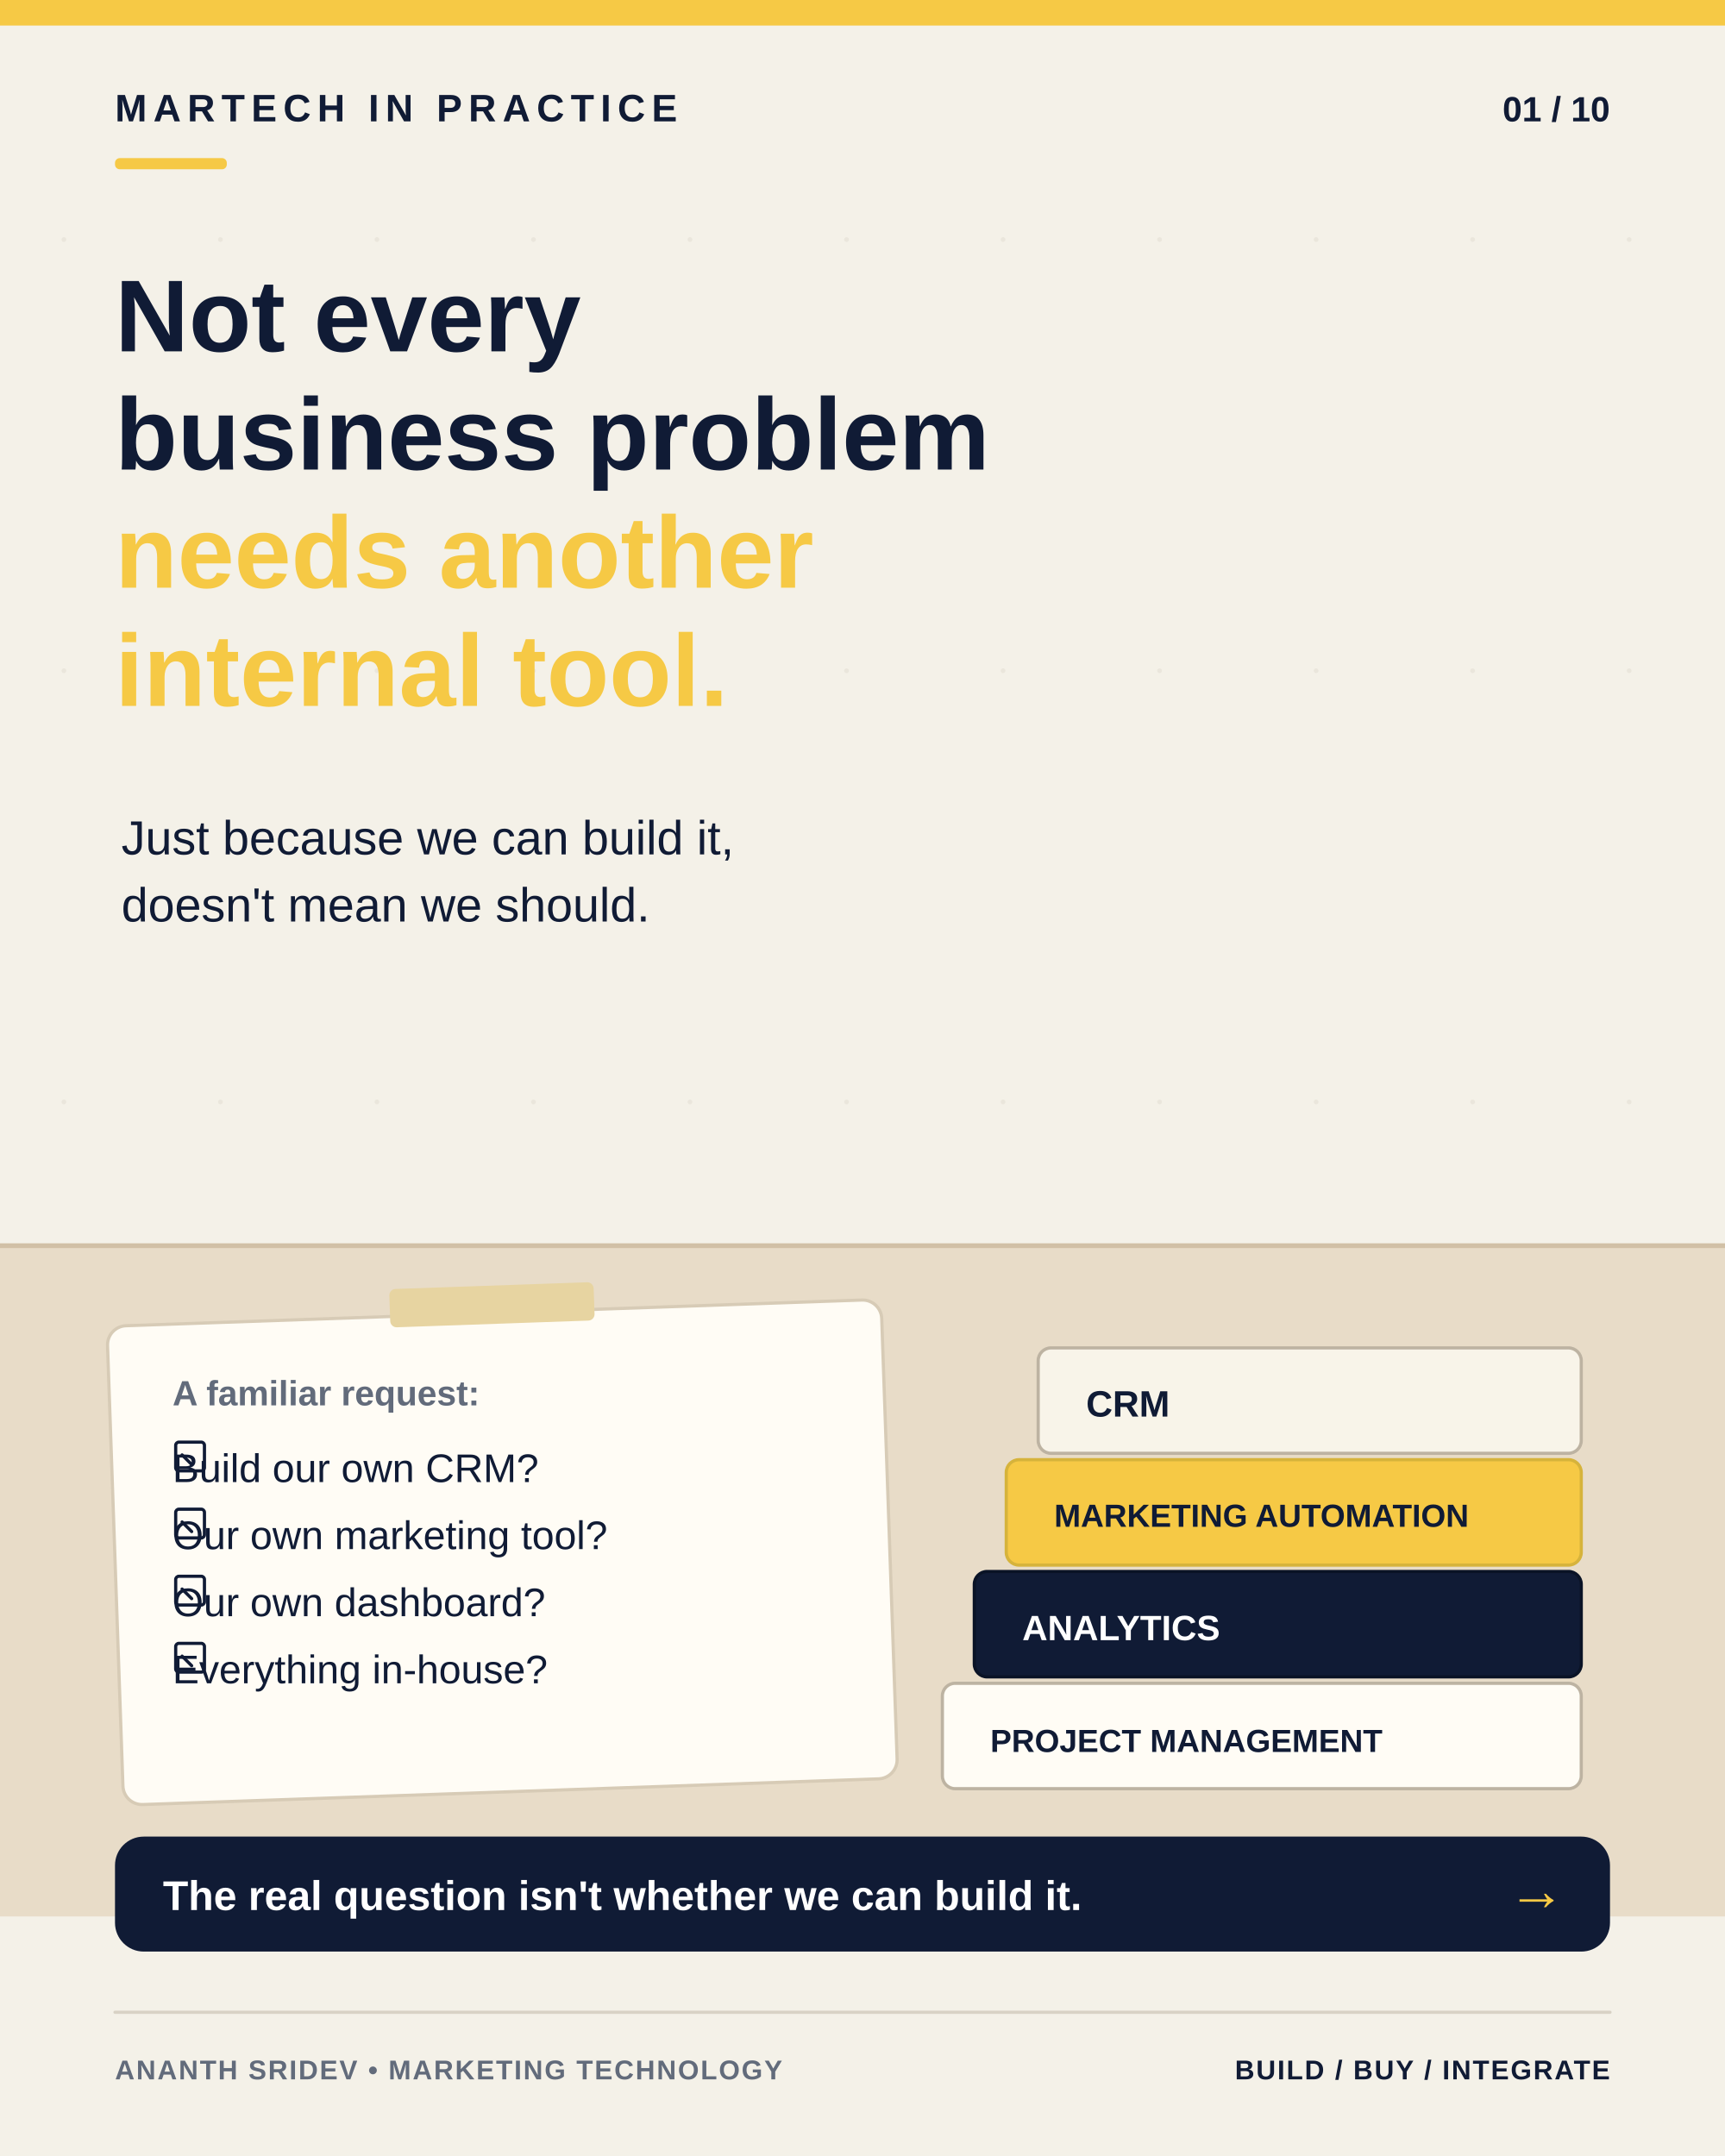
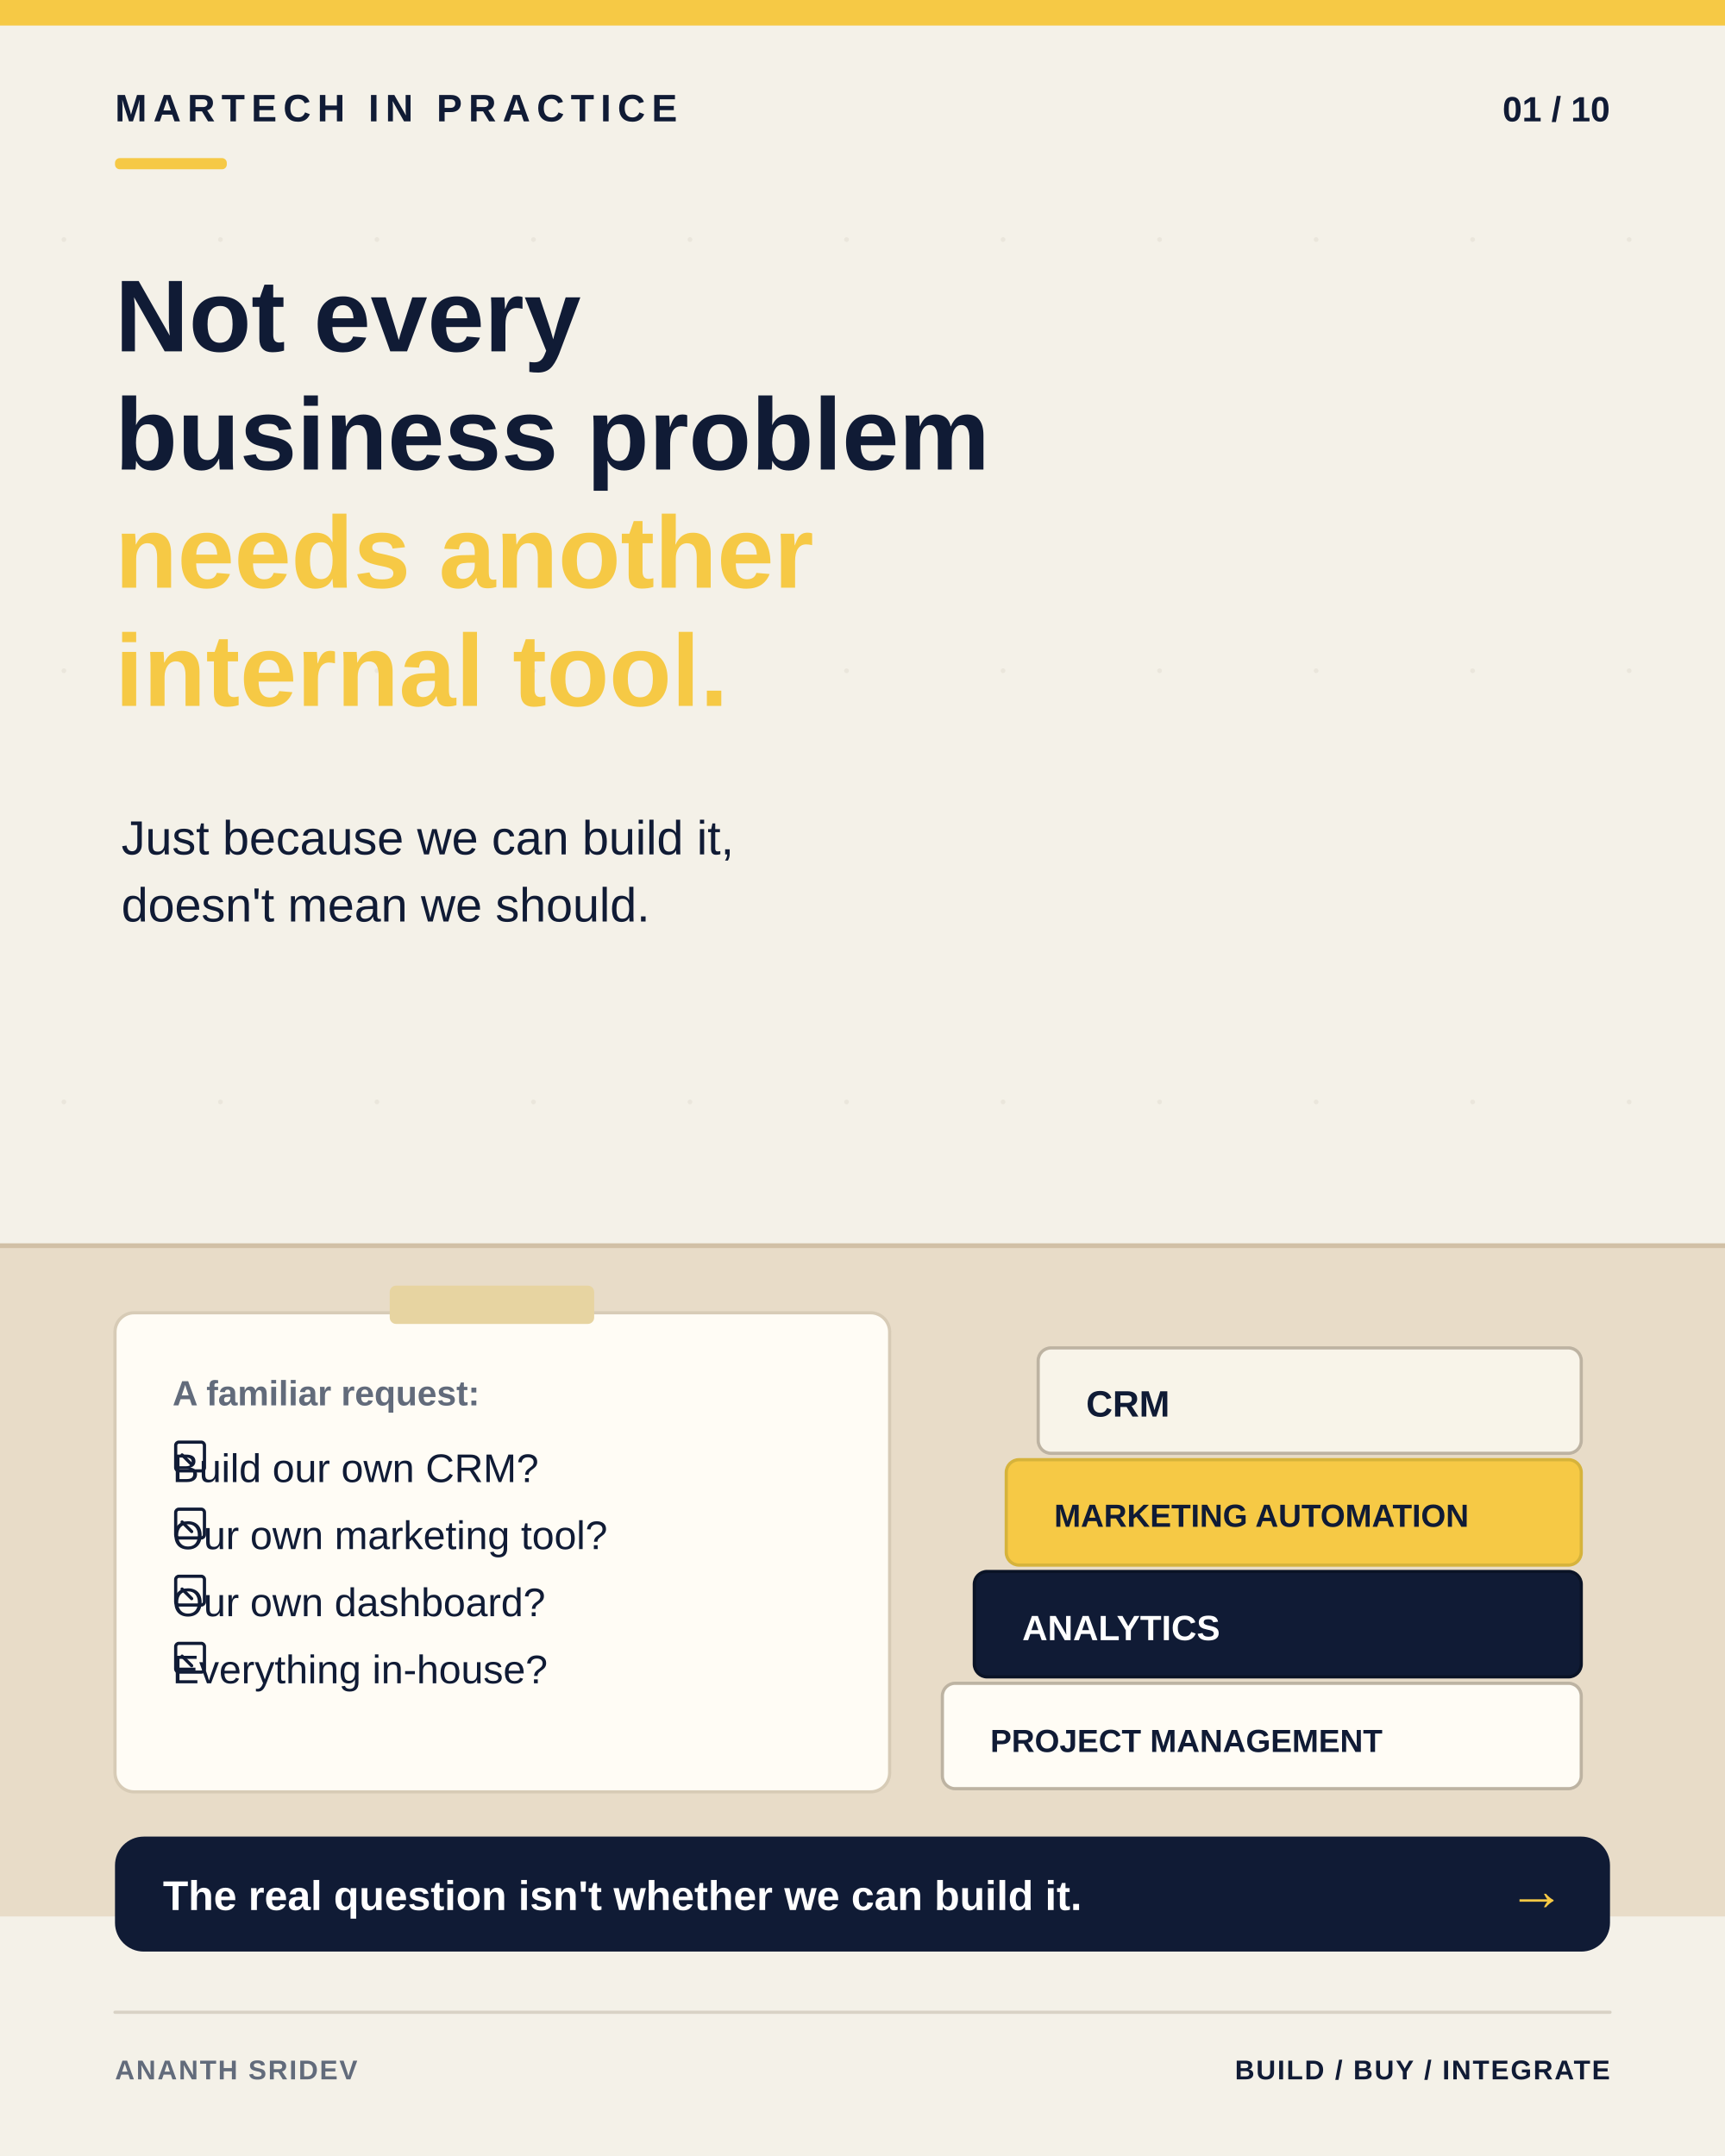
<svg xmlns="http://www.w3.org/2000/svg" width="1080" height="1350" viewBox="0 0 1080 1350">
  <rect width="1080" height="1350" fill="#F4F1E8" />
  <rect width="1080" height="16" fill="#F6C945" />
  <g opacity=".35" fill="#D8D2C5">
    <circle cx="40" cy="150" r="1.5" />
    <circle cx="138" cy="150" r="1.5" />
    <circle cx="236" cy="150" r="1.5" />
    <circle cx="334" cy="150" r="1.5" />
    <circle cx="432" cy="150" r="1.5" />
    <circle cx="530" cy="150" r="1.5" />
    <circle cx="628" cy="150" r="1.5" />
    <circle cx="726" cy="150" r="1.5" />
    <circle cx="824" cy="150" r="1.5" />
    <circle cx="922" cy="150" r="1.5" />
    <circle cx="1020" cy="150" r="1.5" />
    <circle cx="40" cy="420" r="1.5" />
    <circle cx="138" cy="420" r="1.5" />
    <circle cx="236" cy="420" r="1.5" />
    <circle cx="334" cy="420" r="1.5" />
    <circle cx="432" cy="420" r="1.5" />
    <circle cx="530" cy="420" r="1.5" />
    <circle cx="628" cy="420" r="1.5" />
    <circle cx="726" cy="420" r="1.5" />
    <circle cx="824" cy="420" r="1.5" />
    <circle cx="922" cy="420" r="1.5" />
    <circle cx="1020" cy="420" r="1.5" />
    <circle cx="40" cy="690" r="1.5" />
    <circle cx="138" cy="690" r="1.5" />
    <circle cx="236" cy="690" r="1.5" />
    <circle cx="334" cy="690" r="1.5" />
    <circle cx="432" cy="690" r="1.5" />
    <circle cx="530" cy="690" r="1.5" />
    <circle cx="628" cy="690" r="1.5" />
    <circle cx="726" cy="690" r="1.5" />
    <circle cx="824" cy="690" r="1.5" />
    <circle cx="922" cy="690" r="1.5" />
    <circle cx="1020" cy="690" r="1.5" />
    <circle cx="40" cy="960" r="1.5" />
    <circle cx="138" cy="960" r="1.5" />
    <circle cx="236" cy="960" r="1.5" />
    <circle cx="334" cy="960" r="1.5" />
    <circle cx="432" cy="960" r="1.5" />
    <circle cx="530" cy="960" r="1.5" />
    <circle cx="628" cy="960" r="1.5" />
    <circle cx="726" cy="960" r="1.5" />
    <circle cx="824" cy="960" r="1.5" />
    <circle cx="922" cy="960" r="1.5" />
    <circle cx="1020" cy="960" r="1.5" />
  </g>
  <text x="72" y="76" font-family="Arial, Helvetica, sans-serif" font-size="24" font-weight="700" fill="#101B35" text-anchor="start" letter-spacing="4">
    <tspan x="72" dy="0">MARTECH IN PRACTICE</tspan>
  </text>
  <rect x="72" y="99" width="70" height="7" rx="3" fill="#F6C945" stroke="none" stroke-width="0" />
  <text x="1008" y="76" font-family="Arial, Helvetica, sans-serif" font-size="22" font-weight="600" fill="#101B35" text-anchor="end">
    <tspan x="1008" dy="0">01 / 10</tspan>
  </text>
  <text x="72" y="220" font-family="Arial, Helvetica, sans-serif" font-size="64" font-weight="800" fill="#101B35" text-anchor="start">
    <tspan x="72" dy="0">Not every</tspan>
    <tspan x="72" dy="74">business problem</tspan>
  </text>
  <text x="72" y="368" font-family="Arial, Helvetica, sans-serif" font-size="64" font-weight="800" fill="#F6C945" text-anchor="start">
    <tspan x="72" dy="0">needs another</tspan>
    <tspan x="72" dy="74">internal tool.</tspan>
  </text>
  <text x="76" y="535" font-family="Arial, Helvetica, sans-serif" font-size="30" font-weight="400" fill="#101B35" text-anchor="start">
    <tspan x="76" dy="0">Just because we can build it,</tspan>
    <tspan x="76" dy="42">doesn't mean we should.</tspan>
  </text>
  <rect x="0" y="780" width="1080" height="420" rx="0" fill="#E8DCC8" stroke="none" stroke-width="0" />
  <line x1="0" y1="780" x2="1080" y2="780" stroke="#D1C0A6" stroke-width="3" stroke-linecap="round" />
-   <rect x="72" y="822" width="485" height="300" rx="12" fill="#FFFCF5" stroke="#D7CBB6" stroke-width="2" transform="rotate(-2 314 972)" />
-   <rect x="244" y="805" width="128" height="24" rx="4" fill="#E7D4A1" stroke="none" stroke-width="0" transform="rotate(-2 308 817)" />
+   <rect x="72" y="822" width="485" height="300" rx="12" fill="#FFFCF5" stroke="#D7CBB6" stroke-width="2" />
+   <rect x="244" y="805" width="128" height="24" rx="4" fill="#E7D4A1" stroke="none" stroke-width="0" />
  <text x="108" y="880" font-family="Arial, Helvetica, sans-serif" font-size="22" font-weight="600" fill="#626B7B" text-anchor="start">
    <tspan x="108" dy="0">A familiar request:</tspan>
  </text>
-   <text x="108" y="928" font-family="Arial, Helvetica, sans-serif" font-size="25" font-weight="500" fill="#101B35" text-anchor="start">
+   <text x="140" y="928" font-family="Arial, Helvetica, sans-serif" font-size="25" font-weight="500" fill="#101B35" text-anchor="start">
    <tspan x="108" dy="0">Build our own CRM?</tspan>
    <tspan x="108" dy="42">Our own marketing tool?</tspan>
    <tspan x="108" dy="42">Our own dashboard?</tspan>
    <tspan x="108" dy="42">Everything in-house?</tspan>
  </text>
  <rect x="110" y="903" width="18" height="18" rx="2" fill="none" stroke="#101B35" stroke-width="2" />
  <line x1="114" y1="911" x2="120" y2="917" stroke="#101B35" stroke-width="2" stroke-linecap="round" />
  <rect x="110" y="945" width="18" height="18" rx="2" fill="none" stroke="#101B35" stroke-width="2" />
  <line x1="114" y1="953" x2="120" y2="959" stroke="#101B35" stroke-width="2" stroke-linecap="round" />
  <rect x="110" y="987" width="18" height="18" rx="2" fill="none" stroke="#101B35" stroke-width="2" />
  <line x1="114" y1="995" x2="120" y2="1001" stroke="#101B35" stroke-width="2" stroke-linecap="round" />
  <rect x="110" y="1029" width="18" height="18" rx="2" fill="none" stroke="#101B35" stroke-width="2" />
  <line x1="114" y1="1037" x2="120" y2="1043" stroke="#101B35" stroke-width="2" stroke-linecap="round" />
  <rect x="650" y="844" width="340" height="66" rx="8" fill="#F8F4E9" stroke="#BDB3A2" stroke-width="2" />
  <text x="680" y="887" font-family="Arial, Helvetica, sans-serif" font-size="23" font-weight="700" fill="#101B35" text-anchor="start">
    <tspan x="680" dy="0">CRM</tspan>
  </text>
  <rect x="630" y="914" width="360" height="66" rx="8" fill="#F6C945" stroke="#D6B33B" stroke-width="2" />
  <text x="660" y="956" font-family="Arial, Helvetica, sans-serif" font-size="20" font-weight="700" fill="#101B35" text-anchor="start">
    <tspan x="660" dy="0">MARKETING AUTOMATION</tspan>
  </text>
  <rect x="610" y="984" width="380" height="66" rx="8" fill="#101B35" stroke="#0A1326" stroke-width="2" />
  <text x="640" y="1027" font-family="Arial, Helvetica, sans-serif" font-size="22" font-weight="700" fill="#FFFFFF" text-anchor="start">
    <tspan x="640" dy="0">ANALYTICS</tspan>
  </text>
  <rect x="590" y="1054" width="400" height="66" rx="8" fill="#FFFCF5" stroke="#BDB3A2" stroke-width="2" />
  <text x="620" y="1097" font-family="Arial, Helvetica, sans-serif" font-size="20" font-weight="700" fill="#101B35" text-anchor="start">
    <tspan x="620" dy="0">PROJECT MANAGEMENT</tspan>
  </text>
  <rect x="72" y="1150" width="936" height="72" rx="18" fill="#101B35" stroke="none" stroke-width="0" />
  <text x="102" y="1196" font-family="Arial, Helvetica, sans-serif" font-size="26" font-weight="600" fill="#FFFFFF" text-anchor="start">
    <tspan x="102" dy="0">The real question isn't whether we can build it.</tspan>
  </text>
  <text x="980" y="1196" font-family="Arial, Helvetica, sans-serif" font-size="36" font-weight="700" fill="#F6C945" text-anchor="end">
    <tspan x="980" dy="0">→</tspan>
  </text>
  <line x1="72" y1="1260" x2="1008" y2="1260" stroke="#D8D2C5" stroke-width="2" stroke-linecap="round" />
  <text x="72" y="1302" font-family="Arial, Helvetica, sans-serif" font-size="17" font-weight="600" fill="#626B7B" text-anchor="start" letter-spacing="1">
-     <tspan x="72" dy="0">ANANTH SRIDEV  •  MARKETING TECHNOLOGY</tspan>
+     <tspan x="72" dy="0">ANANTH SRIDEV</tspan>
  </text>
  <text x="1008" y="1302" font-family="Arial, Helvetica, sans-serif" font-size="17" font-weight="700" fill="#101B35" text-anchor="end" letter-spacing="1">
    <tspan x="1008" dy="0">BUILD  /  BUY  /  INTEGRATE</tspan>
  </text>
</svg>
